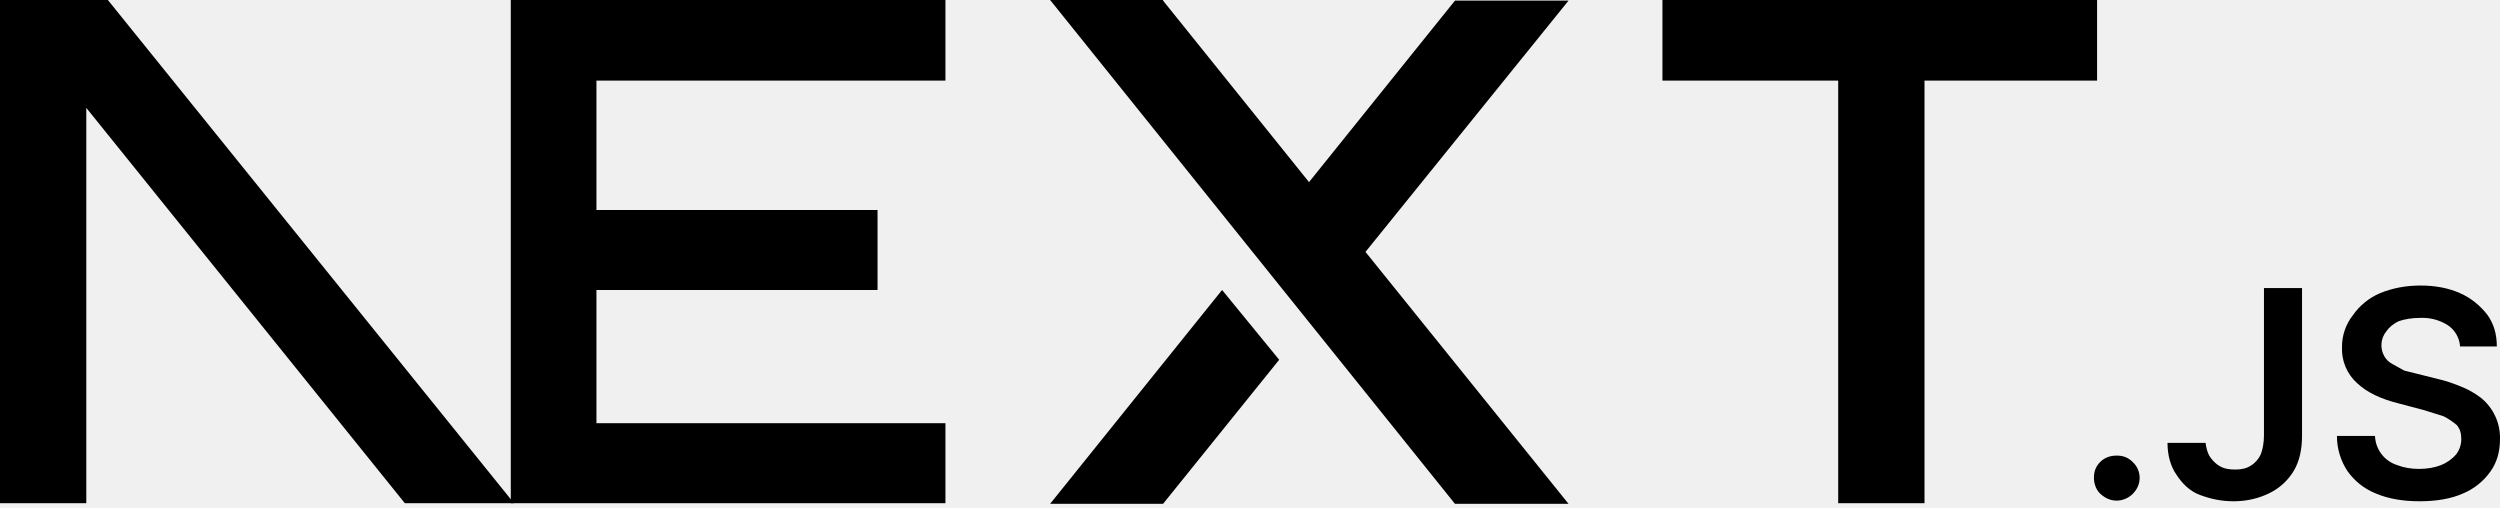
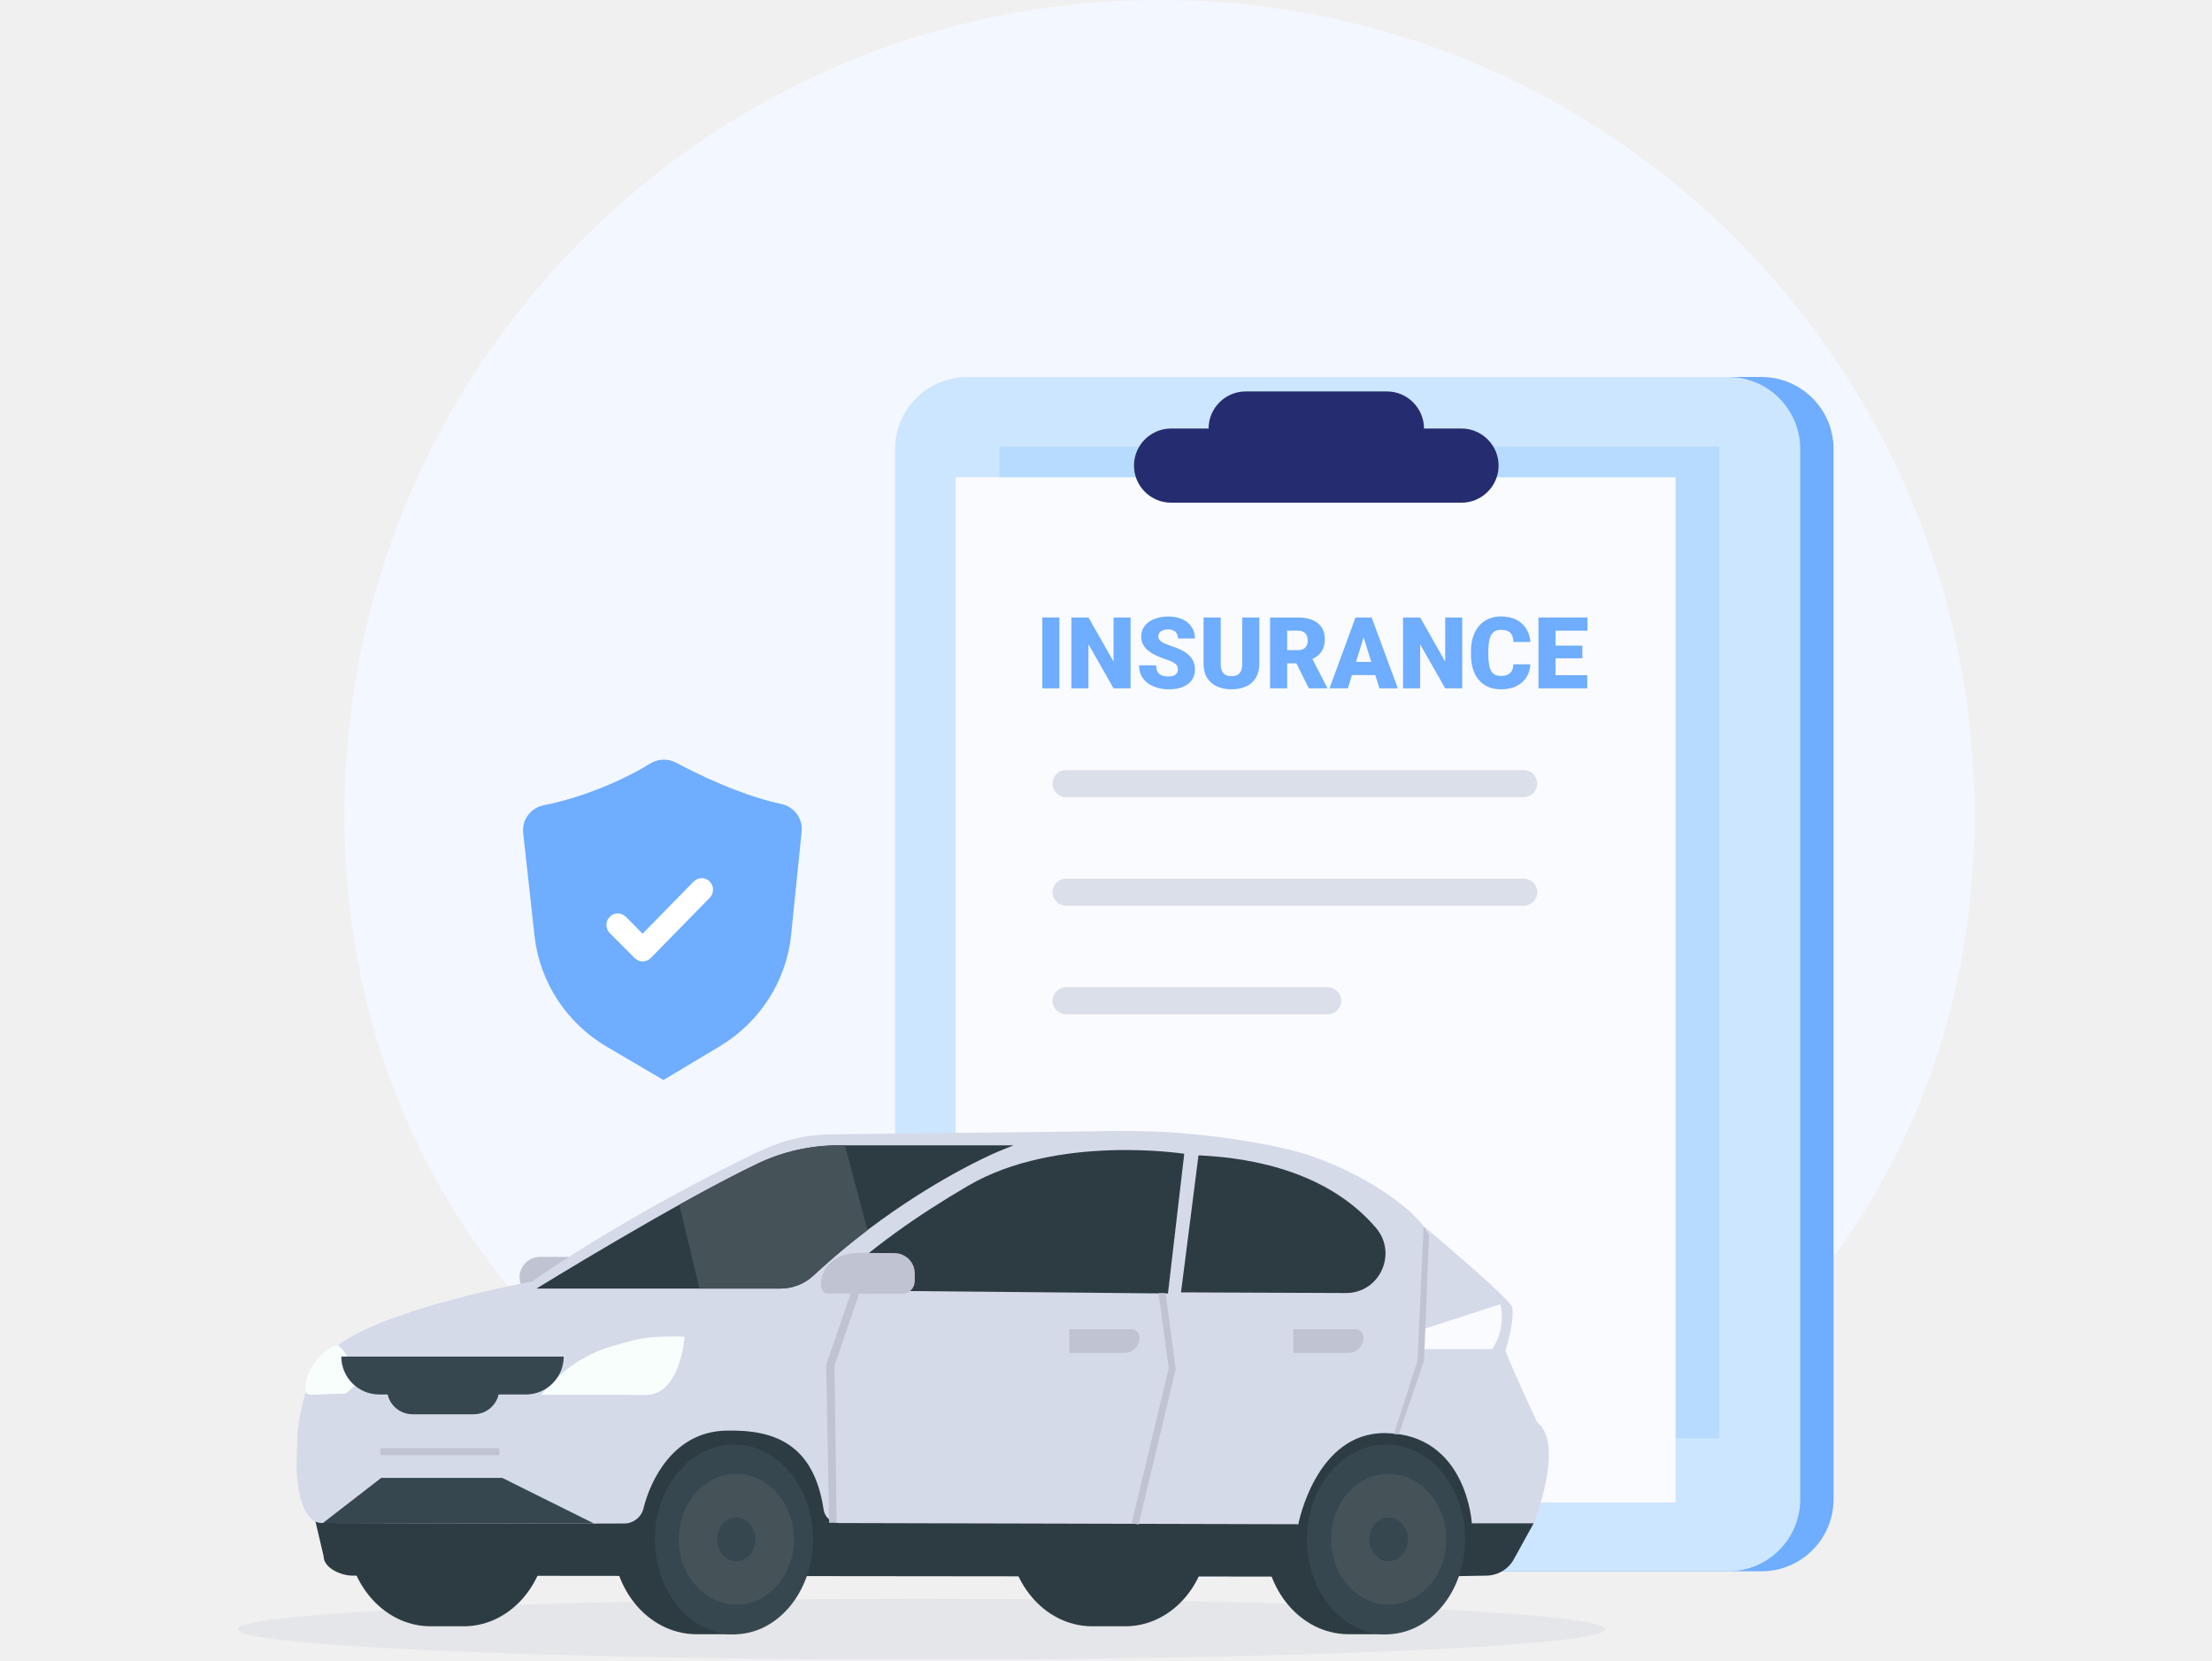
- <svg xmlns="http://www.w3.org/2000/svg" fill="none" viewBox="0 0 394 80">
-   <path fill="#000" d="M262 0h68.5v12.7h-27.2v66.6h-13.6V12.7H262V0ZM149 0v12.7H94v20.4h44.3v12.6H94v21h55v12.6H80.5V0h68.7zm34.3 0h-17.8l63.8 79.4h17.9l-32-39.7 32-39.6h-17.9l-23 28.6-23-28.6zm18.3 56.7-9-11-27.1 33.7h17.8l18.3-22.7z" />
-   <path fill="#000" d="M81 79.3 17 0H0v79.3h13.6V17l50.2 62.3H81Zm252.6-.4c-1 0-1.8-.4-2.5-1s-1.1-1.6-1.1-2.6.3-1.8 1-2.5 1.6-1 2.6-1 1.8.3 2.5 1a3.4 3.4 0 0 1 .6 4.3 3.7 3.7 0 0 1-3 1.8zm23.2-33.5h6v23.3c0 2.1-.4 4-1.3 5.5a9.1 9.1 0 0 1-3.8 3.5c-1.6.8-3.5 1.3-5.7 1.3-2 0-3.7-.4-5.3-1s-2.8-1.8-3.7-3.2c-.9-1.3-1.4-3-1.4-5h6c.1.8.3 1.6.7 2.2s1 1.2 1.6 1.5c.7.4 1.5.5 2.4.5 1 0 1.8-.2 2.4-.6a4 4 0 0 0 1.6-1.8c.3-.8.5-1.8.5-3V45.5zm30.9 9.1a4.4 4.4 0 0 0-2-3.3 7.5 7.5 0 0 0-4.3-1.1c-1.3 0-2.4.2-3.3.5-.9.4-1.6 1-2 1.6a3.5 3.5 0 0 0-.3 4c.3.5.7.9 1.3 1.2l1.8 1 2 .5 3.2.8c1.3.3 2.5.7 3.7 1.2a13 13 0 0 1 3.2 1.8 8.1 8.1 0 0 1 3 6.5c0 2-.5 3.7-1.5 5.1a10 10 0 0 1-4.4 3.5c-1.8.8-4.1 1.2-6.8 1.2-2.6 0-4.9-.4-6.8-1.2-2-.8-3.4-2-4.5-3.5a10 10 0 0 1-1.7-5.6h6a5 5 0 0 0 3.5 4.6c1 .4 2.2.6 3.4.6 1.3 0 2.5-.2 3.5-.6 1-.4 1.8-1 2.4-1.7a4 4 0 0 0 .8-2.4c0-.9-.2-1.6-.7-2.2a11 11 0 0 0-2.1-1.4l-3.2-1-3.8-1c-2.8-.7-5-1.7-6.6-3.2a7.2 7.2 0 0 1-2.4-5.7 8 8 0 0 1 1.7-5 10 10 0 0 1 4.3-3.5c2-.8 4-1.2 6.4-1.2 2.3 0 4.4.4 6.2 1.2 1.8.8 3.2 2 4.3 3.4 1 1.4 1.5 3 1.5 5h-5.8z" />
+ <svg xmlns="http://www.w3.org/2000/svg" width="341" height="256" viewBox="0 0 341 256" fill="none">
+   <g clip-path="url(#clip0_659_933)">
+     <path d="M304.39 125.644C304.39 195.036 248.137 243.436 178.745 243.436C109.354 243.436 53.101 195.036 53.101 125.644C53.101 56.253 109.354 0 178.745 0C248.137 0 304.39 56.253 304.39 125.644Z" fill="#F3F7FF" />
+     <path d="M271.546 58.11H154.234C148.096 58.11 143.12 63.089 143.12 69.231V231.075C143.12 237.217 148.096 242.196 154.234 242.196H271.546C277.684 242.196 282.66 237.217 282.66 231.075V69.231C282.66 63.089 277.684 58.11 271.546 58.11Z" fill="#6EADFF" />
+     <path d="M266.411 58.11H149.099C142.961 58.11 137.985 63.089 137.985 69.231V231.075C137.985 237.217 142.961 242.196 149.099 242.196H266.411C272.549 242.196 277.525 237.217 277.525 231.075V69.231C277.525 63.089 272.549 58.11 266.411 58.11Z" fill="#CDE6FF" />
+     <path d="M265.043 68.814H154.077V221.708H265.043V68.814Z" fill="#B7DBFF" />
+     <path d="M258.301 73.565H147.334V231.59H258.301V73.565Z" fill="#FAFBFF" />
+     <path d="M225.311 66.052H219.522C219.522 62.91 216.953 60.337 213.81 60.337H192.026C188.886 60.337 186.314 62.907 186.314 66.052H180.525C177.385 66.052 174.813 68.623 174.813 71.767C174.813 74.91 177.382 77.483 180.525 77.483H225.309C228.45 77.483 231.021 74.912 231.021 71.767C231.021 68.625 228.452 66.052 225.309 66.052H225.311Z" fill="#252D70" />
+     <path d="M234.901 139.61H164.34C163.193 139.61 162.255 138.671 162.255 137.524C162.255 136.376 163.193 135.437 164.34 135.437H234.901C236.048 135.437 236.987 136.376 236.987 137.524C236.987 138.671 236.048 139.61 234.901 139.61Z" fill="#DADFE9" />
+     <path d="M234.901 122.873H164.34C163.193 122.873 162.255 121.934 162.255 120.787C162.255 119.639 163.193 118.7 164.34 118.7H234.901C236.048 118.7 236.987 119.639 236.987 120.787C236.987 121.934 236.048 122.873 234.901 122.873Z" fill="#DADFE9" />
+     <path d="M204.679 156.347H164.34C163.193 156.347 162.255 155.408 162.255 154.26C162.255 153.113 163.193 152.174 164.34 152.174H204.679C205.826 152.174 206.764 153.113 206.764 154.26C206.764 155.408 205.826 156.347 204.679 156.347Z" fill="#DADFE9" />
+     <path opacity="0.24" d="M142.053 255.793C200.287 255.793 247.495 253.703 247.495 251.124C247.495 248.546 200.287 246.456 142.053 246.456C83.819 246.456 36.61 248.546 36.61 251.124C36.61 253.703 83.819 255.793 142.053 255.793Z" fill="#C0C4D2" />
+     <path d="M208.16 222.642C208.276 222.644 208.392 222.655 208.508 222.661H214.372V224.64C218.284 227.24 220.873 232.105 220.77 237.609C220.667 243.086 217.921 247.787 213.949 250.189V251.897H208.051V251.893C207.902 251.893 207.756 251.897 207.608 251.893C200.492 251.704 194.845 245.003 195 236.926C195.155 228.849 201.046 222.453 208.162 222.642H208.16Z" fill="#2D3C43" />
+     <path d="M83.234 200.009H91.384C93.111 200.009 94.523 198.595 94.523 196.87C94.523 195.142 93.109 193.731 91.384 193.731H83.234C81.507 193.731 80.095 195.145 80.095 196.87C80.095 198.597 81.509 200.009 83.234 200.009Z" fill="#C0C4D2" />
+     <path d="M107.626 222.642C107.742 222.644 107.858 222.655 107.975 222.661H113.838V224.64C117.751 227.24 120.34 232.105 120.237 237.609C120.133 243.086 117.388 247.787 113.415 250.189V251.897H107.517V251.893C107.369 251.893 107.223 251.897 107.074 251.893C99.958 251.704 94.312 245.003 94.466 236.926C94.619 228.847 100.512 222.453 107.629 222.642H107.626Z" fill="#2D3C43" />
+     <path d="M168.626 221.417C169.393 221.437 170.141 221.538 170.87 221.703C171.789 221.495 172.741 221.392 173.719 221.417C180.835 221.607 186.481 228.308 186.327 236.385C186.174 244.463 180.28 250.857 173.164 250.668C172.397 250.649 169.05 250.694 168.074 250.668C160.958 250.479 155.312 243.778 155.466 235.701C155.619 227.625 161.512 221.228 168.629 221.417H168.626Z" fill="#2D3C43" />
+     <path d="M48.533 234.092L49.891 239.887C49.891 241.675 52.538 242.861 54.325 242.863L219.406 243.037L229.144 242.867C230.914 242.837 232.532 241.87 233.376 240.336L236.425 234.801C231.885 223.964 224.911 217.821 214.252 216.519L139.352 211.369L90.71 219.259L48.531 234.092H48.533Z" fill="#2D3C43" />
+     <path d="M176.865 218.893C191.439 218.509 203.037 222.937 203.037 222.937C203.037 222.937 203.989 212.093 202.423 208.154C202.423 208.154 203.914 203.969 203.523 201.408L172.628 174.331L128.283 174.838C122.338 174.965 119.304 176.302 113.978 178.949C94.078 188.843 82.007 197.545 82.007 197.545C82.007 197.545 59.621 201.528 51.819 207.553C48.693 210.537 47.049 212.546 45.88 220.417C45.88 220.417 162.291 219.276 176.865 218.891V218.893Z" fill="#D5DAE9" />
+     <path d="M156.251 176.535H129.314C124.996 176.535 120.729 177.483 116.829 179.339C104.315 185.297 82.696 198.619 82.696 198.619H120.275C122.213 198.619 124.072 197.877 125.486 196.552C133.685 188.857 144.733 181.264 156.253 176.535H156.251Z" fill="#2D3C43" />
+     <path d="M130.246 176.536H129.316C124.997 176.536 120.73 177.483 116.831 179.34C113.29 181.026 109.018 183.302 104.715 185.698L107.832 198.617H120.275C122.213 198.617 124.071 197.876 125.485 196.55C127.99 194.2 130.764 191.858 133.736 189.604L130.249 176.534L130.246 176.536Z" fill="#455258" />
+     <path d="M129.348 234.759L200.146 234.941C200.146 234.941 202.828 220.732 213.603 220.894C226.142 221.083 226.896 234.799 226.896 234.799H236.432C236.432 234.799 241.296 222.655 237.003 219.252C237.003 219.252 233.581 212.091 232.068 208.155C232.068 208.155 233.507 203.969 233.129 201.408L222.556 193.11C218.063 187.04 200.505 178.145 193.232 176.946C177.923 174.422 165.44 172.767 150.103 180.459C126.415 192.339 118.712 205.254 118.712 205.254C118.712 205.254 109.366 204.584 94.629 207.555C91.612 210.54 91.167 214.055 90.475 217.23L90.538 234.844L96.236 234.827C97.645 234.823 98.868 233.858 99.203 232.49C100.275 228.1 103.848 220.752 111.796 220.518C119.374 220.296 125.455 222.548 126.974 232.707C127.15 233.884 128.164 234.756 129.354 234.759H129.348Z" fill="#D5DAE9" />
+     <path d="M232.554 210.505C232.554 210.505 93.731 208.438 94.627 207.553C109.427 203.215 123.352 198.617 123.352 198.617C123.352 198.617 136.29 185.603 152.964 177.902C164.48 172.582 184.709 173.983 198.275 177.088C207.179 179.127 216.433 184.92 219.465 189.015C219.465 189.015 232.929 200.245 233.072 201.457C233.214 202.669 232.01 208.204 232.01 208.204C232.249 208.823 232.425 209.613 232.556 210.505H232.554Z" fill="#D5DAE9" />
+     <path d="M184.759 178.083L182.064 199.203L207.474 199.307C212.701 199.328 215.499 193.202 212.097 189.232C203.763 179.501 190.248 178.353 184.761 178.081L184.759 178.083Z" fill="#2D3C43" />
+     <path d="M182.561 177.842C182.561 177.842 162.918 174.765 149.243 182.771C141.353 187.39 134.271 192.326 127.353 198.879L180.051 199.377L182.563 177.842H182.561Z" fill="#2D3C43" />
+     <path d="M66.639 221.417C67.406 221.437 68.153 221.538 68.882 221.703C69.802 221.493 70.753 221.392 71.731 221.417C78.847 221.607 84.493 228.308 84.339 236.385C84.186 244.463 78.293 250.857 71.177 250.668C70.409 250.649 67.062 250.694 66.087 250.668C58.97 250.479 53.324 243.778 53.479 235.701C53.631 227.623 59.525 221.228 66.641 221.417H66.639Z" fill="#2D3C43" />
+     <path d="M125.329 237.302C125.343 229.223 119.898 222.663 113.167 222.651C106.437 222.64 100.969 229.18 100.955 237.26C100.941 245.34 106.386 251.899 113.116 251.911C119.847 251.923 125.315 245.382 125.329 237.302Z" fill="#37474F" />
+     <path d="M113.597 247.339C118.5 247.302 122.44 242.76 122.399 237.193C122.357 231.627 118.348 227.144 113.445 227.181C108.542 227.218 104.601 231.76 104.643 237.326C104.685 242.893 108.693 247.375 113.597 247.339Z" fill="#455258" />
+     <path d="M116.47 237.362C116.435 239.219 115.079 240.691 113.442 240.648C111.805 240.605 110.507 239.064 110.544 237.206C110.578 235.349 111.934 233.877 113.571 233.92C115.208 233.963 116.506 235.504 116.47 237.362Z" fill="#37474F" />
+     <path d="M225.862 237.302C225.876 229.223 220.432 222.663 213.701 222.651C206.97 222.64 201.503 229.18 201.489 237.26C201.475 245.34 206.919 251.899 213.65 251.911C220.381 251.923 225.848 245.382 225.862 237.302Z" fill="#37474F" />
+     <path d="M219.153 204.965L231.286 201.031C231.286 201.031 232.334 204.43 230.063 207.943H218.794L219.151 204.965H219.153Z" fill="#FAFBFF" />
+     <path d="M132.655 198.817L128.642 210.505L128.979 234.705L127.823 234.728L127.353 210.393L131.308 198.883L132.655 198.817Z" fill="#C0C4D2" />
+     <path d="M49.604 234.744L91.59 234.845V215.024L45.881 220.419L45.703 225.853C45.703 228.459 46.371 234.746 49.606 234.746L49.604 234.744Z" fill="#D5DAE9" />
+     <path d="M84.917 213.343C87.422 210.625 90.609 208.625 94.15 207.568C95.529 207.155 96.909 206.764 97.936 206.519C101.006 205.784 105.537 206.032 105.537 206.032C105.537 206.032 104.938 215.101 99.45 215.023C93.963 214.946 83.39 215.002 83.39 215.002L84.917 213.343Z" fill="#F7FEFB" />
+     <path d="M55.944 212.514C52.837 208.754 53.595 208.475 52.08 207.357C51.26 207.102 46.853 210.264 47.053 214.39C47.078 214.944 47.798 215.015 48.627 214.972C52.36 214.781 53.29 214.811 53.29 214.811L55.944 212.514Z" fill="#F7FEFB" />
+     <path d="M52.617 209.097H86.904C86.904 212.322 84.285 214.942 81.06 214.942H58.461C55.236 214.942 52.617 212.322 52.617 209.097Z" fill="#37474F" />
+     <path d="M63.591 217.991H73.032C75.205 217.991 76.966 216.23 76.966 214.058C76.966 211.886 75.205 210.125 73.032 210.125H63.591C61.419 210.125 59.657 211.886 59.657 214.058C59.657 216.23 61.419 217.991 63.591 217.991Z" fill="#37474F" />
+     <path d="M214.149 247.333C219.052 247.296 222.993 242.754 222.951 237.188C222.909 231.622 218.9 227.139 213.997 227.176C209.094 227.213 205.153 231.755 205.195 237.321C205.237 242.887 209.246 247.37 214.149 247.333Z" fill="#455258" />
+     <path d="M214.102 240.634C215.739 240.622 217.054 239.106 217.04 237.247C217.026 235.389 215.688 233.893 214.052 233.905C212.415 233.917 211.1 235.434 211.114 237.292C211.128 239.15 212.466 240.646 214.102 240.634Z" fill="#37474F" />
+     <path d="M175.518 235.003L181.255 211.044L179.684 199.329H178.599L180.17 210.917L174.463 234.75L175.518 235.003Z" fill="#C0C4D2" />
+     <path d="M49.788 234.743L58.765 227.799H77.432L91.594 234.844L49.788 234.743Z" fill="#37474F" />
+     <path d="M76.967 223.216H58.635V224.301H76.967V223.216Z" fill="#C0C4D2" />
+     <path d="M173.322 208.533H164.85V204.889H174.407C175.114 204.889 175.685 205.46 175.685 206.167C175.685 207.474 174.626 208.533 173.319 208.533H173.322Z" fill="#C0C4D2" />
+     <path d="M207.855 208.533H199.383V204.889H208.94C209.647 204.889 210.219 205.46 210.219 206.167C210.219 207.474 209.16 208.533 207.853 208.533H207.855Z" fill="#C0C4D2" />
+     <path d="M139.057 199.433L127.461 199.371C125.734 199.362 126.024 193.084 132.558 193.121L137.901 193.151C139.629 193.159 141.034 194.579 141.023 196.307L141.017 197.497C141.01 198.569 140.13 199.44 139.057 199.435V199.433Z" fill="#C0C4D2" />
+     <path d="M220.292 190.456L219.533 209.701L215.651 221.055H214.868L218.525 209.712L219.458 189.015L220.292 190.456Z" fill="#C0C4D2" />
+     <path d="M244.687 104.074V106.1H238.864V104.074H244.687ZM239.802 95.176V106.1H237.169V95.176H239.802ZM243.937 99.513V101.471H238.864V99.513H243.937ZM244.709 95.176V97.209H238.864V95.176H244.709Z" fill="#6EADFF" />
+     <path d="M233.29 102.402H235.916C235.881 103.162 235.676 103.832 235.301 104.412C234.926 104.993 234.406 105.445 233.74 105.771C233.08 106.091 232.3 106.251 231.399 106.251C230.669 106.251 230.016 106.128 229.441 105.883C228.871 105.638 228.386 105.285 227.985 104.825C227.59 104.365 227.288 103.807 227.078 103.152C226.872 102.497 226.77 101.759 226.77 100.938V100.346C226.77 99.525 226.877 98.787 227.093 98.132C227.313 97.472 227.623 96.912 228.023 96.451C228.428 95.986 228.913 95.631 229.479 95.386C230.044 95.141 230.672 95.018 231.362 95.018C232.312 95.018 233.115 95.189 233.77 95.529C234.426 95.869 234.933 96.337 235.294 96.932C235.654 97.522 235.866 98.195 235.931 98.95H233.305C233.295 98.54 233.225 98.197 233.095 97.922C232.965 97.642 232.76 97.432 232.48 97.292C232.2 97.152 231.827 97.082 231.362 97.082C231.037 97.082 230.754 97.142 230.514 97.262C230.274 97.382 230.074 97.572 229.914 97.832C229.754 98.092 229.634 98.43 229.554 98.845C229.479 99.255 229.441 99.75 229.441 100.331V100.938C229.441 101.519 229.476 102.014 229.546 102.424C229.616 102.834 229.729 103.169 229.884 103.43C230.039 103.69 230.239 103.882 230.484 104.007C230.734 104.127 231.039 104.187 231.399 104.187C231.8 104.187 232.137 104.125 232.412 104C232.687 103.87 232.9 103.675 233.05 103.415C233.2 103.149 233.28 102.812 233.29 102.402Z" fill="#6EADFF" />
+     <path d="M225.415 95.176V106.1H222.789L218.925 99.302V106.1H216.291V95.176H218.925L222.789 101.974V95.176H225.415Z" fill="#6EADFF" />
+     <path d="M210.446 97.472L207.783 106.1H204.954L208.968 95.176H210.761L210.446 97.472ZM212.652 106.1L209.981 97.472L209.636 95.176H211.452L215.489 106.1H212.652ZM212.547 102.026V104.059H206.942V102.026H212.547Z" fill="#6EADFF" />
+     <path d="M195.794 95.176H200.094C200.934 95.176 201.665 95.301 202.285 95.551C202.905 95.801 203.383 96.171 203.718 96.661C204.058 97.151 204.228 97.757 204.228 98.477C204.228 99.102 204.131 99.625 203.935 100.045C203.74 100.465 203.468 100.813 203.118 101.088C202.772 101.358 202.37 101.581 201.91 101.756L201.047 102.244H197.438L197.423 100.21H200.094C200.429 100.21 200.707 100.15 200.927 100.03C201.147 99.91 201.312 99.74 201.422 99.52C201.537 99.295 201.594 99.027 201.594 98.717C201.594 98.402 201.537 98.132 201.422 97.907C201.307 97.682 201.137 97.509 200.912 97.389C200.692 97.269 200.419 97.209 200.094 97.209H198.428V106.1H195.794V95.176ZM201.775 106.1L199.359 101.268L202.15 101.253L204.596 105.988V106.1H201.775Z" fill="#6EADFF" />
+     <path d="M191.502 95.176H194.135V102.311C194.135 103.162 193.958 103.882 193.603 104.472C193.248 105.057 192.75 105.5 192.11 105.8C191.469 106.1 190.717 106.25 189.851 106.25C188.996 106.25 188.243 106.1 187.593 105.8C186.947 105.5 186.442 105.057 186.077 104.472C185.717 103.882 185.537 103.162 185.537 102.311V95.176H188.178V102.311C188.178 102.761 188.243 103.129 188.373 103.414C188.503 103.694 188.693 103.899 188.943 104.029C189.193 104.159 189.496 104.225 189.851 104.225C190.211 104.225 190.514 104.159 190.759 104.029C191.004 103.899 191.189 103.694 191.314 103.414C191.439 103.129 191.502 102.761 191.502 102.311V95.176Z" fill="#6EADFF" />
+     <path d="M181.578 103.196C181.578 103.026 181.553 102.874 181.503 102.739C181.453 102.599 181.361 102.468 181.226 102.348C181.091 102.228 180.895 102.108 180.64 101.988C180.39 101.863 180.06 101.733 179.65 101.598C179.17 101.438 178.707 101.258 178.262 101.058C177.817 100.853 177.419 100.615 177.069 100.345C176.719 100.07 176.441 99.75 176.236 99.385C176.031 99.014 175.928 98.584 175.928 98.094C175.928 97.624 176.033 97.201 176.243 96.826C176.454 96.446 176.746 96.123 177.121 95.858C177.501 95.588 177.947 95.383 178.457 95.243C178.967 95.098 179.525 95.025 180.13 95.025C180.93 95.025 181.636 95.165 182.246 95.445C182.861 95.721 183.341 96.113 183.687 96.624C184.037 97.129 184.212 97.727 184.212 98.417H181.593C181.593 98.142 181.536 97.899 181.421 97.689C181.311 97.479 181.143 97.314 180.918 97.194C180.693 97.074 180.41 97.014 180.07 97.014C179.74 97.014 179.462 97.064 179.237 97.164C179.012 97.264 178.842 97.399 178.727 97.569C178.612 97.734 178.554 97.916 178.554 98.117C178.554 98.282 178.599 98.432 178.689 98.567C178.785 98.697 178.917 98.819 179.087 98.934C179.262 99.049 179.472 99.16 179.717 99.265C179.968 99.37 180.248 99.472 180.558 99.572C181.138 99.757 181.653 99.965 182.103 100.195C182.559 100.42 182.941 100.678 183.251 100.968C183.567 101.253 183.804 101.578 183.964 101.943C184.129 102.308 184.212 102.721 184.212 103.181C184.212 103.672 184.117 104.107 183.927 104.487C183.737 104.867 183.464 105.19 183.109 105.455C182.754 105.715 182.329 105.912 181.833 106.048C181.338 106.183 180.785 106.25 180.175 106.25C179.615 106.25 179.062 106.18 178.517 106.04C177.977 105.895 177.486 105.675 177.046 105.38C176.606 105.08 176.253 104.697 175.988 104.232C175.728 103.762 175.598 103.204 175.598 102.559H178.239C178.239 102.879 178.282 103.149 178.367 103.369C178.452 103.589 178.577 103.767 178.742 103.902C178.907 104.032 179.11 104.127 179.35 104.187C179.59 104.242 179.865 104.269 180.175 104.269C180.51 104.269 180.78 104.222 180.985 104.127C181.191 104.027 181.341 103.897 181.436 103.737C181.531 103.571 181.578 103.391 181.578 103.196Z" fill="#6EADFF" />
+     <path d="M174.286 95.176V106.1H171.66L167.796 99.302V106.1H165.163V95.176H167.796L171.66 101.974V95.176H174.286Z" fill="#6EADFF" />
+     <path d="M163.31 95.176V106.1H160.684V95.176H163.31Z" fill="#6EADFF" />
+     <path d="M100.213 117.704C96.933 119.763 90.521 122.798 83.83 124.119C81.809 124.521 80.437 126.363 80.653 128.379L82.401 144.229C83.182 151.35 87.323 157.694 93.578 161.362L102.274 166.467L110.927 161.29C117.153 157.566 121.236 151.188 121.963 144.065L123.583 128.148C123.783 126.159 122.426 124.357 120.441 123.928C114.169 122.574 107.558 119.335 104.238 117.566C102.963 116.886 101.421 116.946 100.202 117.714L100.208 117.714L100.213 117.704Z" fill="#6EADFF" />
+     <path d="M99.083 148.197C98.636 148.198 98.188 148.027 97.844 147.684L94.004 143.825C93.318 143.137 93.314 142.015 93.993 141.318C94.672 140.624 95.779 140.619 96.468 141.307L99.066 143.918L106.93 135.882C107.61 135.188 108.716 135.183 109.405 135.872C110.09 136.56 110.095 137.682 109.415 138.38L100.322 147.67C99.984 148.015 99.538 148.191 99.087 148.193L99.083 148.193L99.083 148.197Z" fill="white" />
+   </g>
+   <defs>
+     <clipPath id="clip0_659_933">
+       <rect width="267.779" height="256" fill="white" transform="translate(36.6104)" />
+     </clipPath>
+   </defs>
</svg>
